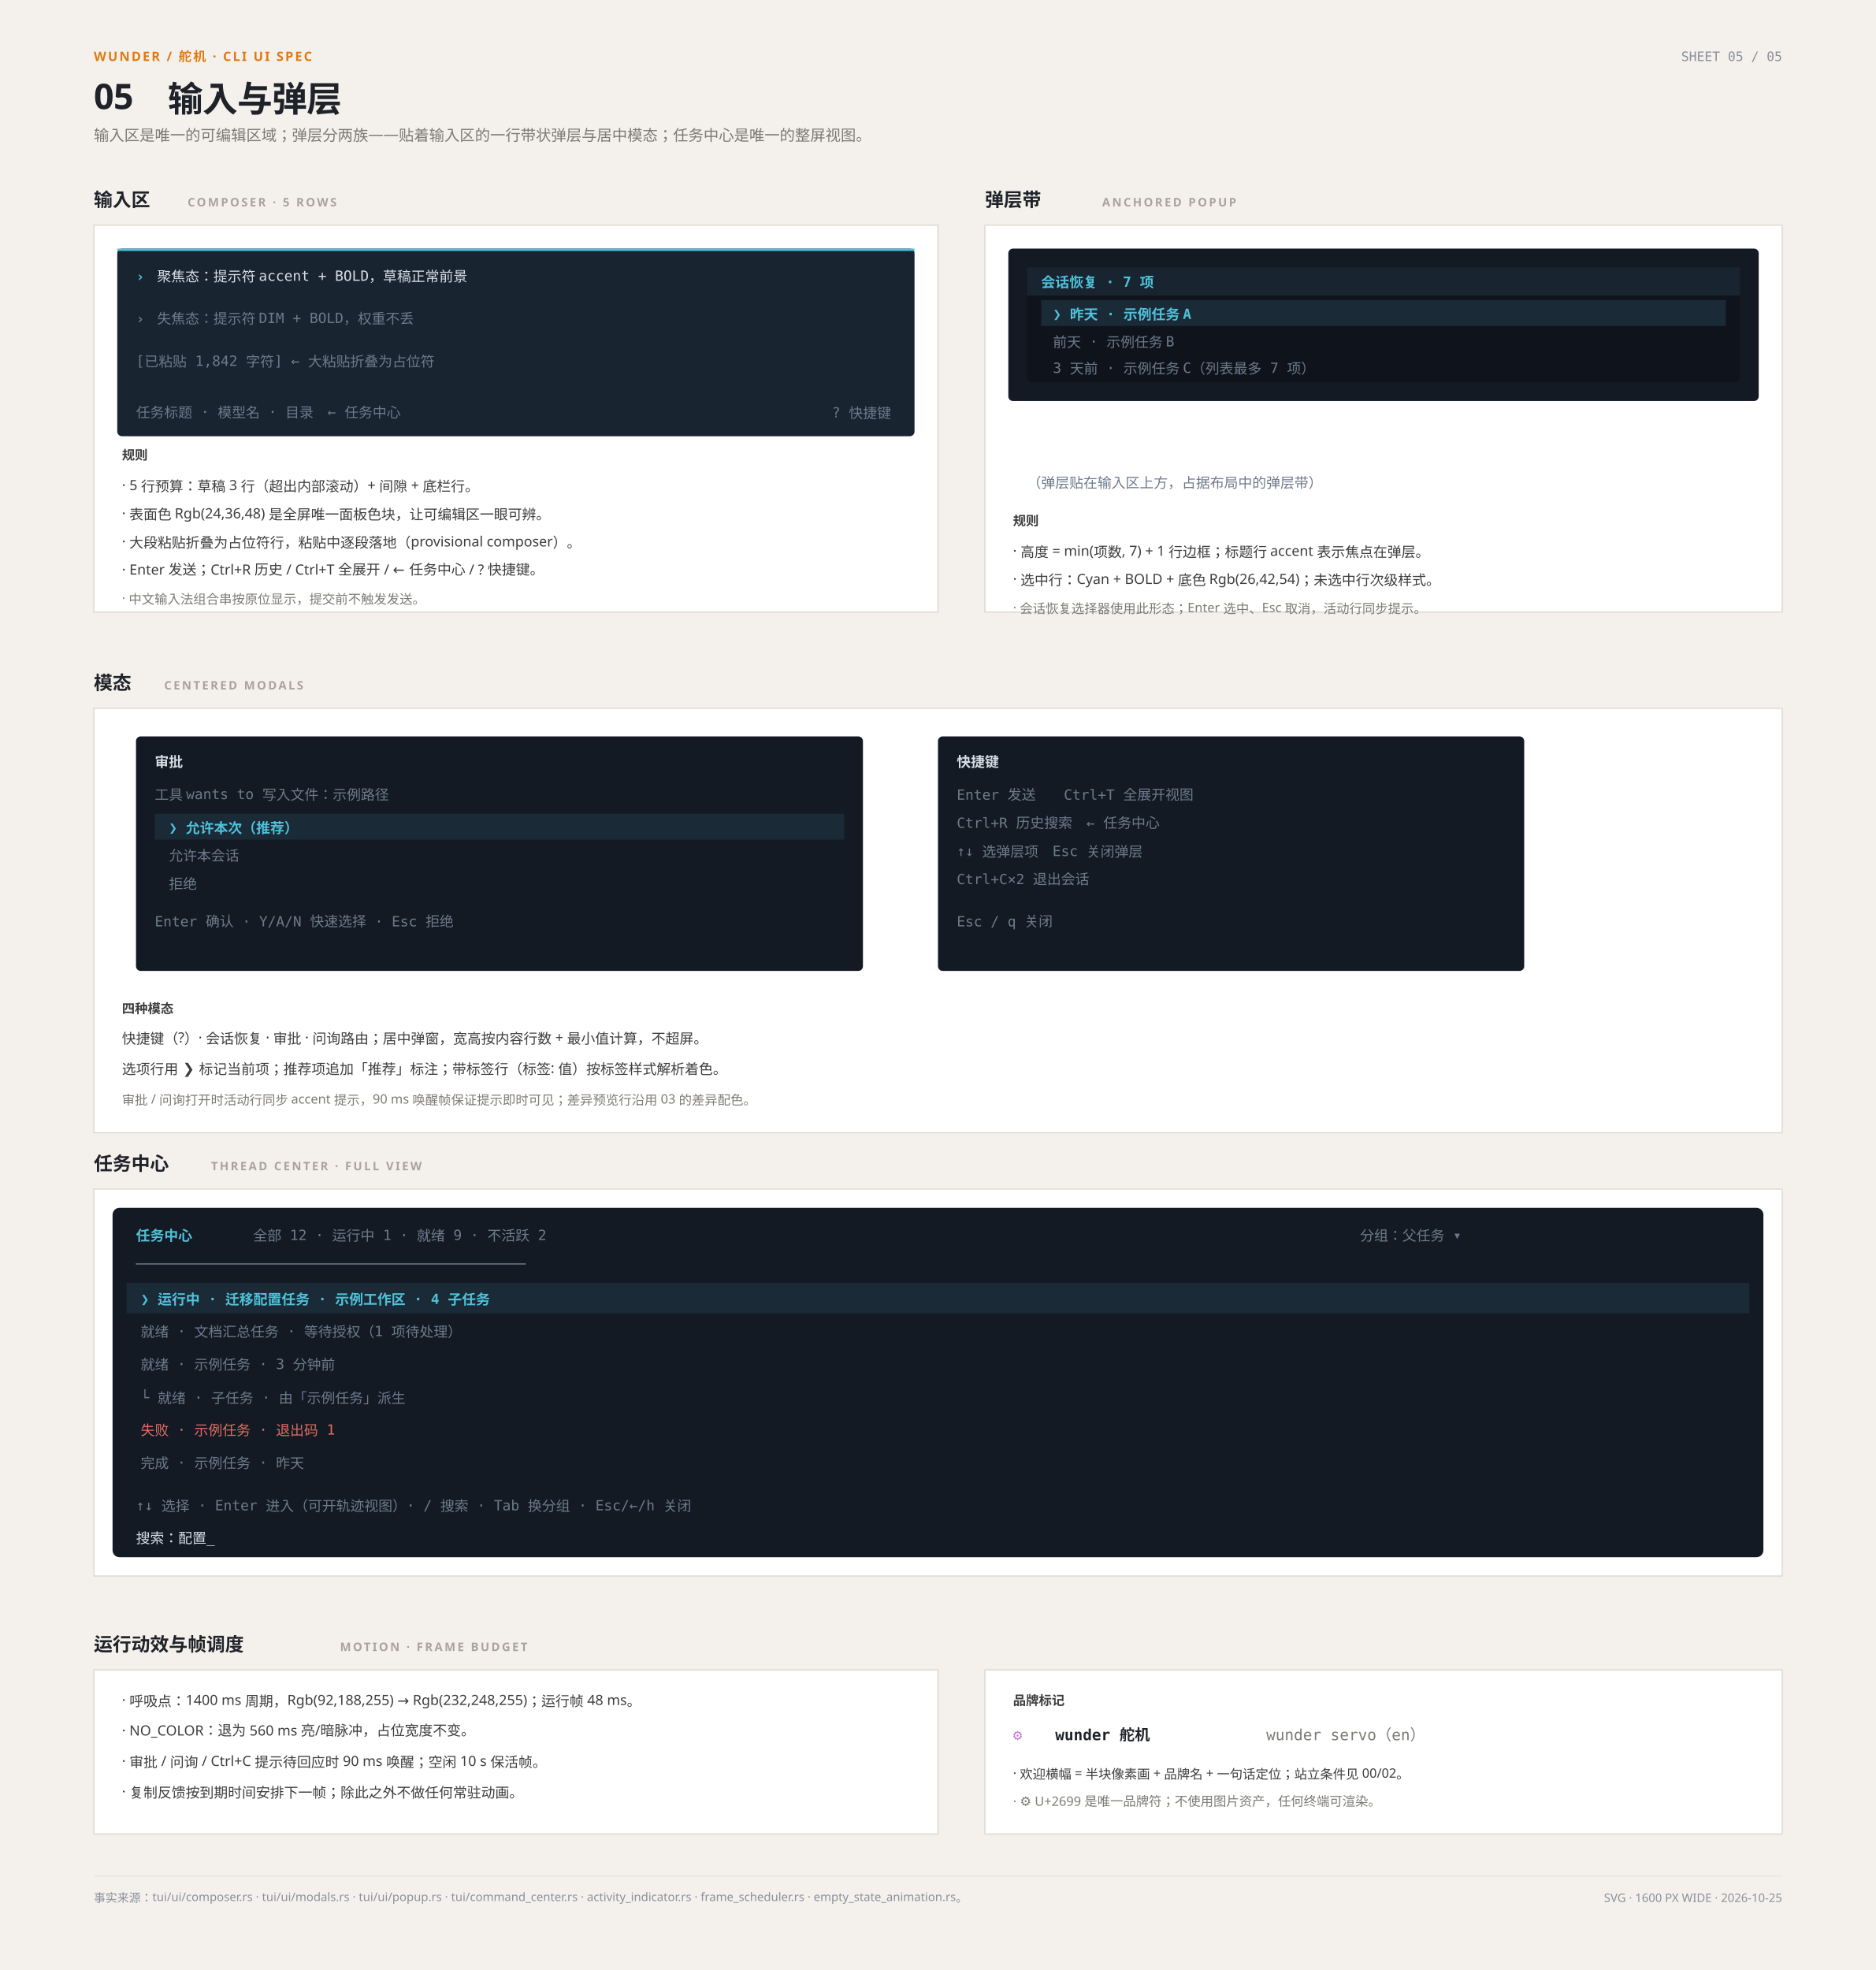
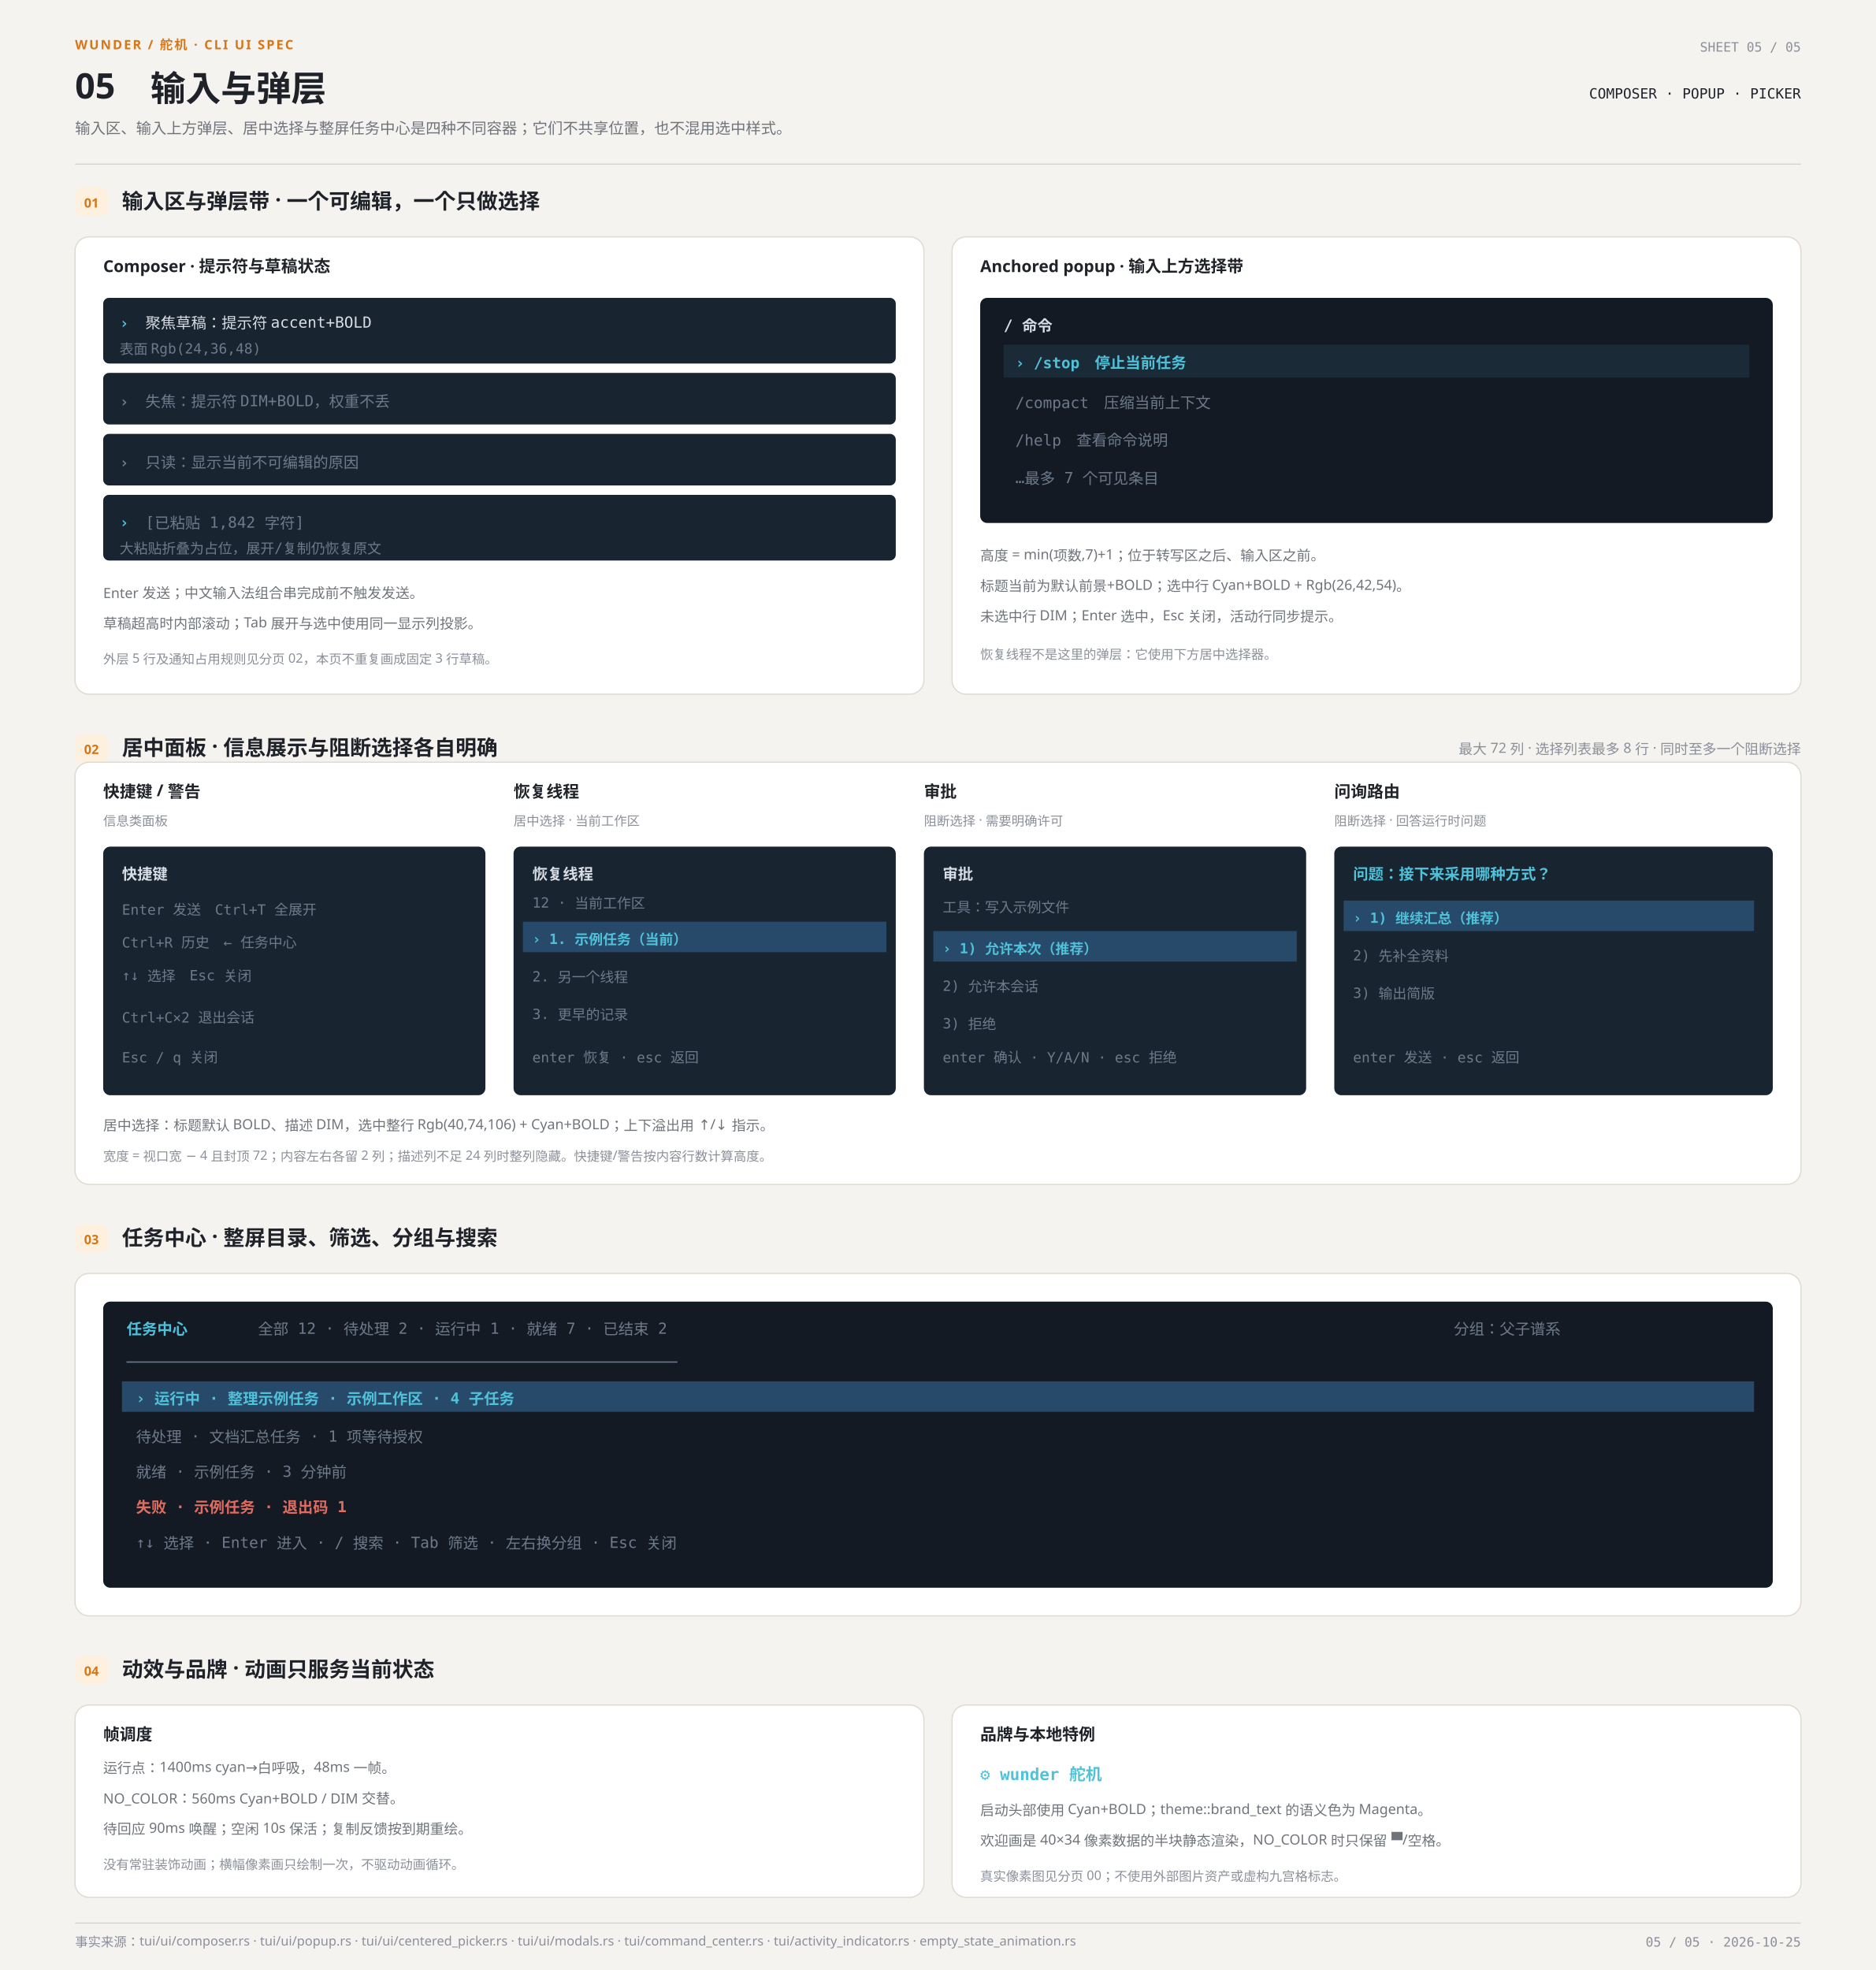
- <svg xmlns="http://www.w3.org/2000/svg" width="1600" height="1680" viewBox="0 0 1600 1680" role="img" aria-label="舵机 终端 UI 输入与弹层">
-   <style>
-     svg{font-family:'Microsoft YaHei UI','Microsoft YaHei','PingFang SC','Noto Sans SC',sans-serif;fill:#1F2329}
-     .mono{font-family:Consolas,'SFMono-Regular','Cascadia Mono',monospace}
-     .h1{font-size:30px;font-weight:700;letter-spacing:-.4px}
-     .sub{font-size:13px;fill:#7C7A75}
-     .kicker{font-size:11px;font-weight:600;letter-spacing:1.4px;fill:#E07A12}
-     .sect{font-size:16px;font-weight:700}
-     .sect-en{font-size:10px;font-weight:600;letter-spacing:1.6px;fill:#A8A39B}
-     .tok{font-size:11px;fill:#3D3D3D}
-     .note{font-size:11px;fill:#7C7A75}
-     .tiny{font-size:10px;fill:#8A8F99}
-     .line{stroke:#E8E6E3;stroke-width:1}
-     .card{fill:#FFFFFF;stroke:#DED9D1;stroke-width:1}
-     .accent{fill:#F58A24}
-     .term{fill:#131A24}
-     .t-fg{fill:#D8DEE6}
-     .t-dim{fill:#6E7A8A}
-     .t-cy{fill:#4FC1D9}
-     .t-gr{fill:#3FBF7F}
-     .t-rd{fill:#E06C61}
-     .t-yl{fill:#D7A65F}
-     .t-mg{fill:#C678DD}
-     .surf{fill:#182430}
-     .selrow{fill:#1A2A36}
-   </style>
-   <rect width="1600" height="1680" fill="#F4F1EC" />
+ <svg xmlns="http://www.w3.org/2000/svg" width="1600" height="1680" viewBox="0 0 1600 1680" role="img" aria-label="舵机 终端 UI 输入与弹层规范">
+   <style>svg{font-family:'Microsoft YaHei UI','Microsoft YaHei','PingFang SC','Noto Sans SC',sans-serif;fill:#1F2329}.mono{font-family:Consolas,monospace}.h1{font-size:30px;font-weight:700}.sub{font-size:13px;fill:#6F747B}.kicker{font-size:11px;font-weight:700;letter-spacing:1.4px;fill:#D87616}.sect{font-size:18px;font-weight:700}.sect-note{font-size:12px;fill:#8A8F99}.card{fill:#FFF;stroke:#DED9D1}.card-t{font-size:14px;font-weight:700}.note{font-size:12px;fill:#6F747B}.tiny{font-size:11px;fill:#8A8F99}.chip{font-size:11px;font-weight:700;fill:#D87616}.ui14{font-size:14px}.ui13{font-size:13px}.ui12{font-size:12px}.tok{font-size:12px;fill:#3D3D3D}.term{fill:#131A24}.t-fg{fill:#D8DEE6}.t-dim{fill:#6E7A8A}.t-cy{fill:#4FC1D9}.t-gr{fill:#3FBF7F}.t-rd{fill:#E06C61}.t-mg{fill:#C678DD}.surf{fill:#182430}.selrow{fill:#1A2A36}.pick{fill:#284A6A}</style>
+   <rect width="1600" height="1680" fill="#F5F3EF" />
  <g id="header">
-     <text x="80" y="52" class="kicker">WUNDER / 舵机 · CLI UI SPEC</text>
-     <text x="80" y="93" class="h1">05　输入与弹层</text>
-     <text x="80" y="120" class="sub">输入区是唯一的可编辑区域；弹层分两族——贴着输入区的一行带状弹层与居中模态；任务中心是唯一的整屏视图。</text>
-     <text x="1520" y="52" text-anchor="end" class="mono" font-size="11" fill="#8A8F99">SHEET 05 / 05</text>
+     <text x="64" y="42" class="kicker">WUNDER / 舵机 · CLI UI SPEC</text>
+     <text x="64" y="84" class="h1">05　输入与弹层</text>
+     <text x="64" y="114" class="sub">输入区、输入上方弹层、居中选择与整屏任务中心是四种不同容器；它们不共享位置，也不混用选中样式。</text>
+     <text x="1536" y="44" text-anchor="end" class="mono tiny">SHEET 05 / 05</text>
+     <text x="1536" y="84" text-anchor="end" class="mono ui12">COMPOSER · POPUP · PICKER</text>
+     <line x1="64" y1="140" x2="1536" y2="140" stroke="#D8D5D0" />
  </g>
-   <g id="composer">
-     <text x="80" y="176" class="sect">输入区</text>
-     <text x="160" y="176" class="sect-en">COMPOSER · 5 ROWS</text>
-     <rect x="80" y="192" width="720" height="330" class="card" />
-     <g class="mono" font-size="12">
-       <rect x="100" y="212" width="680" height="160" class="surf" rx="4" />
-       <rect x="100" y="212" width="680" height="2" class="t-cy" />
-       <text x="116" y="240" class="t-cy" font-weight="bold">›</text>
-       <text x="134" y="240" class="t-fg">聚焦态：提示符 accent + BOLD，草稿正常前景</text>
-       <text x="116" y="276" class="t-dim" font-weight="bold">›</text>
-       <text x="134" y="276" class="t-dim">失焦态：提示符 DIM + BOLD，权重不丢</text>
-       <text x="116" y="312" class="t-dim">[已粘贴 1,842 字符] ← 大粘贴折叠为占位符</text>
-       <text x="116" y="356" class="t-dim">任务标题 · 模型名 · 目录　← 任务中心</text>
-       <text x="760" y="356" text-anchor="end" class="t-dim">? 快捷键</text>
-     </g>
-     <g font-size="12" fill="#3D3D3D">
-       <text x="104" y="392" class="tok" font-weight="bold">规则</text>
-       <text x="104" y="418">· 5 行预算：草稿 3 行（超出内部滚动）+ 间隙 + 底栏行。</text>
-       <text x="104" y="442">· 表面色 Rgb(24,36,48) 是全屏唯一面板色块，让可编辑区一眼可辨。</text>
-       <text x="104" y="466">· 大段粘贴折叠为占位符行，粘贴中逐段落地（provisional composer）。</text>
-       <text x="104" y="490">· Enter 发送；Ctrl+R 历史 / Ctrl+T 全展开 / ← 任务中心 / ? 快捷键。</text>
-       <text x="104" y="514" class="note">· 中文输入法组合串按原位显示，提交前不触发发送。</text>
-     </g>
+   <g id="composer-popup">
+     <rect x="64" y="160" width="28" height="24" rx="6" fill="#FDF0DE" />
+     <text x="78" y="177" text-anchor="middle" class="chip">01</text>
+     <text x="104" y="178" class="sect">输入区与弹层带 · 一个可编辑，一个只做选择</text>
+     <rect x="64" y="202" width="724" height="390" rx="12" class="card" />
+     <text x="88" y="232" class="card-t">Composer · 提示符与草稿状态</text>
+     <rect x="88" y="254" width="676" height="56" rx="5" class="surf" />
+     <text x="102" y="280" class="mono ui13 t-cy" font-weight="bold">›</text>
+     <text x="124" y="280" class="mono ui13 t-fg">聚焦草稿：提示符 accent+BOLD</text>
+     <text x="102" y="302" class="mono ui12 t-dim">表面 Rgb(24,36,48)</text>
+     <rect x="88" y="318" width="676" height="44" rx="5" class="surf" />
+     <text x="102" y="347" class="mono ui13 t-dim" font-weight="bold">›</text>
+     <text x="124" y="347" class="mono ui13 t-dim">失焦：提示符 DIM+BOLD，权重不丢</text>
+     <rect x="88" y="370" width="676" height="44" rx="5" class="surf" />
+     <text x="102" y="399" class="mono ui13 t-dim" font-weight="bold">›</text>
+     <text x="124" y="399" class="mono ui13 t-dim">只读：显示当前不可编辑的原因</text>
+     <rect x="88" y="422" width="676" height="56" rx="5" class="surf" />
+     <text x="102" y="450" class="mono ui13 t-cy" font-weight="bold">›</text>
+     <text x="124" y="450" class="mono ui13 t-dim">[已粘贴 1,842 字符]</text>
+     <text x="102" y="472" class="mono ui12 t-dim">大粘贴折叠为占位，展开/复制仍恢复原文</text>
+     <text x="88" y="510" class="note">Enter 发送；中文输入法组合串完成前不触发发送。</text>
+     <text x="88" y="536" class="note">草稿超高时内部滚动；Tab 展开与选中使用同一显示列投影。</text>
+     <text x="88" y="566" class="tiny">外层 5 行及通知占用规则见分页 02，本页不重复画成固定 3 行草稿。</text>
+     <rect x="812" y="202" width="724" height="390" rx="12" class="card" />
+     <text x="836" y="232" class="card-t">Anchored popup · 输入上方选择带</text>
+     <rect x="836" y="254" width="676" height="192" rx="6" class="term" />
+     <text x="856" y="282" class="mono ui13 t-fg" font-weight="bold">/ 命令</text>
+     <rect x="856" y="294" width="636" height="28" class="selrow" />
+     <text x="866" y="314" class="mono ui13 t-cy" font-weight="bold">› /stop　停止当前任务</text>
+     <text x="866" y="348" class="mono ui13 t-dim">　 /compact　压缩当前上下文</text>
+     <text x="866" y="380" class="mono ui13 t-dim">　 /help　查看命令说明</text>
+     <text x="866" y="412" class="mono ui13 t-dim">　 …最多 7 个可见条目</text>
+     <text x="836" y="478" class="note">高度 = min(项数,7)+1；位于转写区之后、输入区之前。</text>
+     <text x="836" y="504" class="note">标题当前为默认前景+BOLD；选中行 Cyan+BOLD + Rgb(26,42,54)。</text>
+     <text x="836" y="530" class="note">未选中行 DIM；Enter 选中，Esc 关闭，活动行同步提示。</text>
+     <text x="836" y="562" class="tiny">恢复线程不是这里的弹层：它使用下方居中选择器。</text>
  </g>
-   <g id="popup">
-     <text x="840" y="176" class="sect">弹层带</text>
-     <text x="940" y="176" class="sect-en">ANCHORED POPUP</text>
-     <rect x="840" y="192" width="680" height="330" class="card" />
-     <g class="mono" font-size="12">
-       <rect x="860" y="212" width="640" height="130" class="term" rx="4" />
-       <rect x="876" y="228" width="608" height="98" fill="#0F141C" rx="4" />
-       <rect x="876" y="228" width="608" height="24" class="surf" />
-       <text x="888" y="245" class="t-cy" font-weight="bold">会话恢复 · 7 项</text>
-       <rect x="888" y="256" width="584" height="22" class="selrow" />
-       <text x="898" y="272" class="t-cy" font-weight="bold">❯ 昨天 · 示例任务 A</text>
-       <text x="898" y="296" class="t-dim">　 前天 · 示例任务 B</text>
-       <text x="898" y="318" class="t-dim">　 3 天前 · 示例任务 C（列表最多 7 项）</text>
-       <text x="876" y="416" class="t-dim">（弹层贴在输入区上方，占据布局中的弹层带）</text>
-     </g>
-     <g font-size="12" fill="#3D3D3D">
-       <text x="864" y="448" class="tok" font-weight="bold">规则</text>
-       <text x="864" y="474">· 高度 = min(项数, 7) + 1 行边框；标题行 accent 表示焦点在弹层。</text>
-       <text x="864" y="498">· 选中行：Cyan + BOLD + 底色 Rgb(26,42,54)；未选中行次级样式。</text>
-       <text x="864" y="522" class="note">· 会话恢复选择器使用此形态；Enter 选中、Esc 取消，活动行同步提示。</text>
-     </g>
+   <g id="centered-modals">
+     <rect x="64" y="626" width="28" height="24" rx="6" fill="#FDF0DE" />
+     <text x="78" y="643" text-anchor="middle" class="chip">02</text>
+     <text x="104" y="644" class="sect">居中面板 · 信息展示与阻断选择各自明确</text>
+     <text x="1536" y="643" text-anchor="end" class="sect-note">最大 72 列 · 选择列表最多 8 行 · 同时至多一个阻断选择</text>
+     <rect x="64" y="650" width="1472" height="360" rx="12" class="card" />
+     <text x="88" y="680" class="card-t">快捷键 / 警告</text>
+     <text x="88" y="704" class="tiny">信息类面板</text>
+     <rect x="88" y="722" width="326" height="212" rx="6" class="surf" />
+     <text x="104" y="750" class="mono ui13 t-fg" font-weight="bold">快捷键</text>
+     <text x="104" y="780" class="mono ui12 t-dim">Enter 发送　Ctrl+T 全展开</text>
+     <text x="104" y="808" class="mono ui12 t-dim">Ctrl+R 历史　← 任务中心</text>
+     <text x="104" y="836" class="mono ui12 t-dim">↑↓ 选择　Esc 关闭</text>
+     <text x="104" y="872" class="mono ui12 t-dim">Ctrl+C×2 退出会话</text>
+     <text x="104" y="906" class="mono ui12 t-dim">Esc / q 关闭</text>
+     <text x="438" y="680" class="card-t">恢复线程</text>
+     <text x="438" y="704" class="tiny">居中选择 · 当前工作区</text>
+     <rect x="438" y="722" width="326" height="212" rx="6" class="surf" />
+     <text x="454" y="750" class="mono ui13 t-fg" font-weight="bold">恢复线程</text>
+     <text x="454" y="774" class="mono ui12 t-dim">12 · 当前工作区</text>
+     <rect x="446" y="786" width="310" height="26" class="pick" />
+     <text x="454" y="805" class="mono ui12 t-cy" font-weight="bold">› 1. 示例任务（当前）</text>
+     <text x="454" y="837" class="mono ui12 t-dim">　 2. 另一个线程</text>
+     <text x="454" y="869" class="mono ui12 t-dim">　 3. 更早的记录</text>
+     <text x="454" y="906" class="mono ui12 t-dim">enter 恢复 · esc 返回</text>
+     <text x="788" y="680" class="card-t">审批</text>
+     <text x="788" y="704" class="tiny">阻断选择 · 需要明确许可</text>
+     <rect x="788" y="722" width="326" height="212" rx="6" class="surf" />
+     <text x="804" y="750" class="mono ui13 t-fg" font-weight="bold">审批</text>
+     <text x="804" y="778" class="mono ui12 t-dim">工具：写入示例文件</text>
+     <rect x="796" y="794" width="310" height="26" class="pick" />
+     <text x="804" y="813" class="mono ui12 t-cy" font-weight="bold">› 1) 允许本次（推荐）</text>
+     <text x="804" y="845" class="mono ui12 t-dim">　 2) 允许本会话</text>
+     <text x="804" y="877" class="mono ui12 t-dim">　 3) 拒绝</text>
+     <text x="804" y="906" class="mono ui12 t-dim">enter 确认 · Y/A/N · esc 拒绝</text>
+     <text x="1138" y="680" class="card-t">问询路由</text>
+     <text x="1138" y="704" class="tiny">阻断选择 · 回答运行时问题</text>
+     <rect x="1138" y="722" width="374" height="212" rx="6" class="surf" />
+     <text x="1154" y="750" class="mono ui13 t-cy" font-weight="bold">问题：接下来采用哪种方式？</text>
+     <rect x="1146" y="768" width="350" height="26" class="pick" />
+     <text x="1154" y="787" class="mono ui12 t-cy" font-weight="bold">› 1) 继续汇总（推荐）</text>
+     <text x="1154" y="819" class="mono ui12 t-dim">　 2) 先补全资料</text>
+     <text x="1154" y="851" class="mono ui12 t-dim">　 3) 输出简版</text>
+     <text x="1154" y="906" class="mono ui12 t-dim">enter 发送 · esc 返回</text>
+     <text x="88" y="964" class="note">居中选择：标题默认 BOLD、描述 DIM，选中整行 Rgb(40,74,106) + Cyan+BOLD；上下溢出用 ↑/↓ 指示。</text>
+     <text x="88" y="990" class="tiny">宽度 = 视口宽 − 4 且封顶 72；内容左右各留 2 列；描述列不足 24 列时整列隐藏。快捷键/警告按内容行数计算高度。</text>
  </g>
-   <g id="modals">
-     <text x="80" y="588" class="sect">模态</text>
-     <text x="140" y="588" class="sect-en">CENTERED MODALS</text>
-     <rect x="80" y="604" width="1440" height="362" class="card" />
-     <g class="mono" font-size="12">
-       <rect x="116" y="628" width="620" height="200" class="term" rx="4" />
-       <text x="132" y="654" class="t-fg" font-weight="bold">审批</text>
-       <text x="132" y="682" class="t-dim">工具 wants to 写入文件：示例路径</text>
-       <rect x="132" y="694" width="588" height="22" class="selrow" />
-       <text x="144" y="710" class="t-cy" font-weight="bold">❯ 允许本次（推荐）</text>
-       <text x="144" y="734" class="t-dim">　 允许本会话</text>
-       <text x="144" y="758" class="t-dim">　 拒绝</text>
-       <text x="132" y="790" class="t-dim">Enter 确认 · Y/A/N 快速选择 · Esc 拒绝</text>
-       <rect x="800" y="628" width="500" height="200" class="term" rx="4" />
-       <text x="816" y="654" class="t-fg" font-weight="bold">快捷键</text>
-       <text x="816" y="682" class="t-dim">Enter 发送　　Ctrl+T 全展开视图</text>
-       <text x="816" y="706" class="t-dim">Ctrl+R 历史搜索　← 任务中心</text>
-       <text x="816" y="730" class="t-dim">↑↓ 选弹层项　Esc 关闭弹层</text>
-       <text x="816" y="754" class="t-dim">Ctrl+C×2 退出会话</text>
-       <text x="816" y="790" class="t-dim">Esc / q 关闭</text>
-     </g>
-     <g font-size="12" fill="#3D3D3D">
-       <text x="104" y="864" class="tok" font-weight="bold">四种模态</text>
-       <text x="104" y="890">快捷键（?）· 会话恢复 · 审批 · 问询路由；居中弹窗，宽高按内容行数 + 最小值计算，不超屏。</text>
-       <text x="104" y="916">选项行用 ❯ 标记当前项；推荐项追加「推荐」标注；带标签行（标签: 值）按标签样式解析着色。</text>
-       <text x="104" y="942" class="note">审批 / 问询打开时活动行同步 accent 提示，90 ms 唤醒帧保证提示即时可见；差异预览行沿用 03 的差异配色。</text>
-     </g>
+   <g id="command-center">
+     <rect x="64" y="1044" width="28" height="24" rx="6" fill="#FDF0DE" />
+     <text x="78" y="1061" text-anchor="middle" class="chip">03</text>
+     <text x="104" y="1062" class="sect">任务中心 · 整屏目录、筛选、分组与搜索</text>
+     <rect x="64" y="1086" width="1472" height="292" rx="12" class="card" />
+     <rect x="88" y="1110" width="1424" height="244" rx="6" class="term" />
+     <text x="108" y="1138" class="mono ui13 t-cy" font-weight="bold">任务中心</text>
+     <text x="220" y="1138" class="mono ui13 t-dim">全部 12 · 待处理 2 · 运行中 1 · 就绪 7 · 已结束 2</text>
+     <text x="1240" y="1138" class="mono ui13 t-dim">分组：父子谱系</text>
+     <text x="108" y="1166" class="mono ui13 t-dim">────────────────────────────────────────────────────────────</text>
+     <rect x="104" y="1178" width="1392" height="26" class="pick" />
+     <text x="116" y="1197" class="mono ui13 t-cy" font-weight="bold">› 运行中 · 整理示例任务 · 示例工作区 · 4 子任务</text>
+     <text x="116" y="1230" class="mono ui13 t-dim">　 待处理 · 文档汇总任务 · 1 项等待授权</text>
+     <text x="116" y="1260" class="mono ui13 t-dim">　 就绪 · 示例任务 · 3 分钟前</text>
+     <text x="116" y="1290" class="mono ui13 t-rd" font-weight="bold">　 失败 · 示例任务 · 退出码 1</text>
+     <text x="116" y="1320" class="mono ui13 t-dim">　 ↑↓ 选择 · Enter 进入 · / 搜索 · Tab 筛选 · 左右换分组 · Esc 关闭</text>
  </g>
-   <g id="center">
-     <text x="80" y="998" class="sect">任务中心</text>
-     <text x="180" y="998" class="sect-en">THREAD CENTER · FULL VIEW</text>
-     <rect x="80" y="1014" width="1440" height="330" class="card" />
-     <rect x="96" y="1030" width="1408" height="298" class="term" rx="6" />
-     <g class="mono" font-size="12">
-       <text x="116" y="1058" class="t-cy" font-weight="bold">任务中心</text>
-       <text x="216" y="1058" class="t-dim">全部 12 · 运行中 1 · 就绪 9 · 不活跃 2</text>
-       <text x="1160" y="1058" class="t-dim">分组：父任务 ▾</text>
-       <text x="116" y="1082" class="t-dim">──────────────────────────────────────────────</text>
-       <rect x="108" y="1094" width="1384" height="26" class="selrow" />
-       <text x="120" y="1112" class="t-cy" font-weight="bold">❯ 运行中 · 迁移配置任务 · 示例工作区 · 4 子任务</text>
-       <text x="120" y="1140" class="t-dim">　 就绪 · 文档汇总任务 · 等待授权（1 项待处理）</text>
-       <text x="120" y="1168" class="t-dim">　 就绪 · 示例任务 · 3 分钟前</text>
-       <text x="120" y="1196" class="t-dim">　 └ 就绪 · 子任务 · 由「示例任务」派生</text>
-       <text x="120" y="1224" class="t-rd">　 失败 · 示例任务 · 退出码 1</text>
-       <text x="120" y="1252" class="t-dim">　 完成 · 示例任务 · 昨天</text>
-       <text x="116" y="1288" class="t-dim">↑↓ 选择 · Enter 进入（可开轨迹视图）· / 搜索 · Tab 换分组 · Esc/←/h 关闭</text>
-       <text x="116" y="1316" class="t-fg">搜索：配置_</text>
-     </g>
+   <g id="motion-brand">
+     <rect x="64" y="1412" width="28" height="24" rx="6" fill="#FDF0DE" />
+     <text x="78" y="1429" text-anchor="middle" class="chip">04</text>
+     <text x="104" y="1430" class="sect">动效与品牌 · 动画只服务当前状态</text>
+     <rect x="64" y="1454" width="724" height="164" rx="12" class="card" />
+     <text x="88" y="1484" class="card-t">帧调度</text>
+     <text x="88" y="1512" class="note">运行点：1400ms cyan→白呼吸，48ms 一帧。</text>
+     <text x="88" y="1538" class="note">NO_COLOR：560ms Cyan+BOLD / DIM 交替。</text>
+     <text x="88" y="1564" class="note">待回应 90ms 唤醒；空闲 10s 保活；复制反馈按到期重绘。</text>
+     <text x="88" y="1594" class="tiny">没有常驻装饰动画；横幅像素画只绘制一次，不驱动动画循环。</text>
+     <rect x="812" y="1454" width="724" height="164" rx="12" class="card" />
+     <text x="836" y="1484" class="card-t">品牌与本地特例</text>
+     <text x="836" y="1518" class="mono ui14 t-cy" font-weight="bold">⚙ wunder 舵机</text>
+     <text x="836" y="1548" class="note">启动头部使用 Cyan+BOLD；theme::brand_text 的语义色为 Magenta。</text>
+     <text x="836" y="1574" class="note">欢迎画是 40×34 像素数据的半块静态渲染，NO_COLOR 时只保留 ▀/空格。</text>
+     <text x="836" y="1604" class="tiny">真实像素图见分页 00；不使用外部图片资产或虚构九宫格标志。</text>
  </g>
-   <g id="motion">
-     <text x="80" y="1408" class="sect">运行动效与帧调度</text>
-     <text x="290" y="1408" class="sect-en">MOTION · FRAME BUDGET</text>
-     <rect x="80" y="1424" width="720" height="140" class="card" />
-     <g font-size="12" fill="#3D3D3D">
-       <text x="104" y="1454">· 呼吸点：1400 ms 周期，Rgb(92,188,255) → Rgb(232,248,255)；运行帧 48 ms。</text>
-       <text x="104" y="1480">· NO_COLOR：退为 560 ms 亮/暗脉冲，占位宽度不变。</text>
-       <text x="104" y="1506">· 审批 / 问询 / Ctrl+C 提示待回应时 90 ms 唤醒；空闲 10 s 保活帧。</text>
-       <text x="104" y="1532">· 复制反馈按到期时间安排下一帧；除此之外不做任何常驻动画。</text>
-     </g>
-     <rect x="840" y="1424" width="680" height="140" class="card" />
-     <text x="864" y="1454" class="tok" font-weight="bold">品牌标记</text>
-     <g class="mono" font-size="13">
-       <text x="864" y="1484" class="t-mg">⚙</text>
-       <text x="900" y="1484" fill="#1F2329" font-weight="bold">wunder 舵机</text>
-       <text x="1080" y="1484" fill="#7C7A75">wunder servo（en）</text>
-     </g>
-     <g font-size="11" fill="#3D3D3D">
-       <text x="864" y="1516">· 欢迎横幅 = 半块像素画 + 品牌名 + 一句话定位；站立条件见 00/02。</text>
-       <text x="864" y="1540" class="note">· ⚙ U+2699 是唯一品牌符；不使用图片资产，任何终端可渲染。</text>
-     </g>
-   </g>
-   <g id="footer-note">
-     <line x1="80" y1="1600" x2="1520" y2="1600" class="line" />
-     <text x="80" y="1622" class="tiny">事实来源：tui/ui/composer.rs · tui/ui/modals.rs · tui/ui/popup.rs · tui/command_center.rs · activity_indicator.rs · frame_scheduler.rs · empty_state_animation.rs。</text>
-     <text x="1520" y="1622" text-anchor="end" class="tiny">SVG · 1600 PX WIDE · 2026-10-25</text>
+   <g id="footer">
+     <line x1="64" y1="1640" x2="1536" y2="1640" stroke="#D8D5D0" />
+     <text x="64" y="1660" class="tiny">事实来源：tui/ui/composer.rs · tui/ui/popup.rs · tui/ui/centered_picker.rs · tui/ui/modals.rs · tui/command_center.rs · tui/activity_indicator.rs · empty_state_animation.rs</text>
+     <text x="1536" y="1660" text-anchor="end" class="mono tiny">05 / 05 · 2026-10-25</text>
  </g>
</svg>
